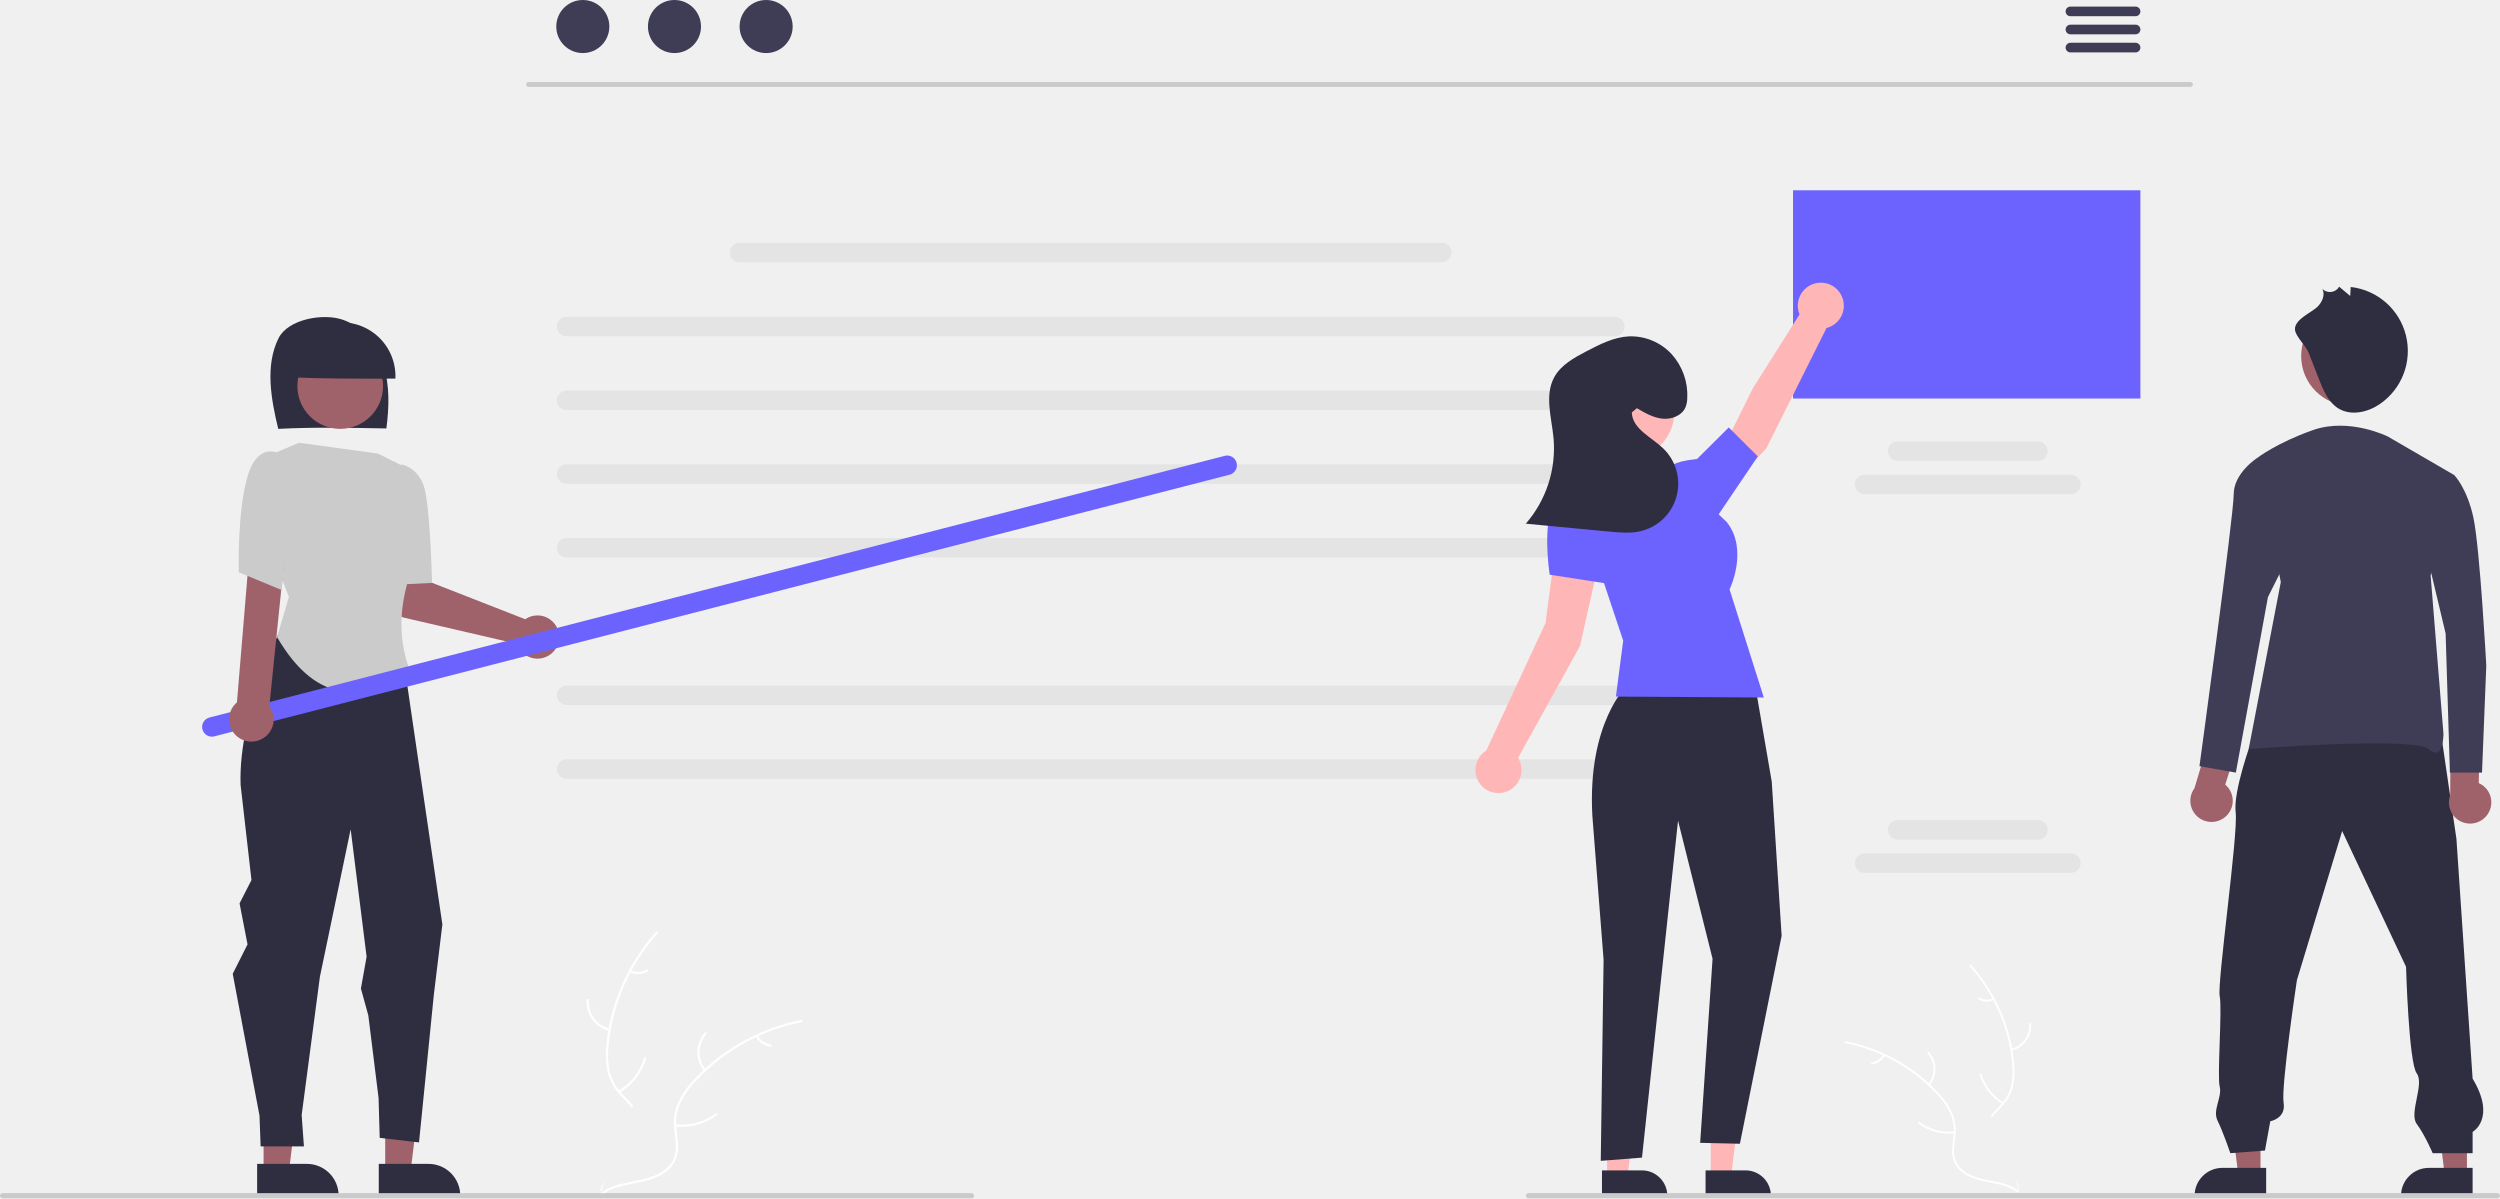
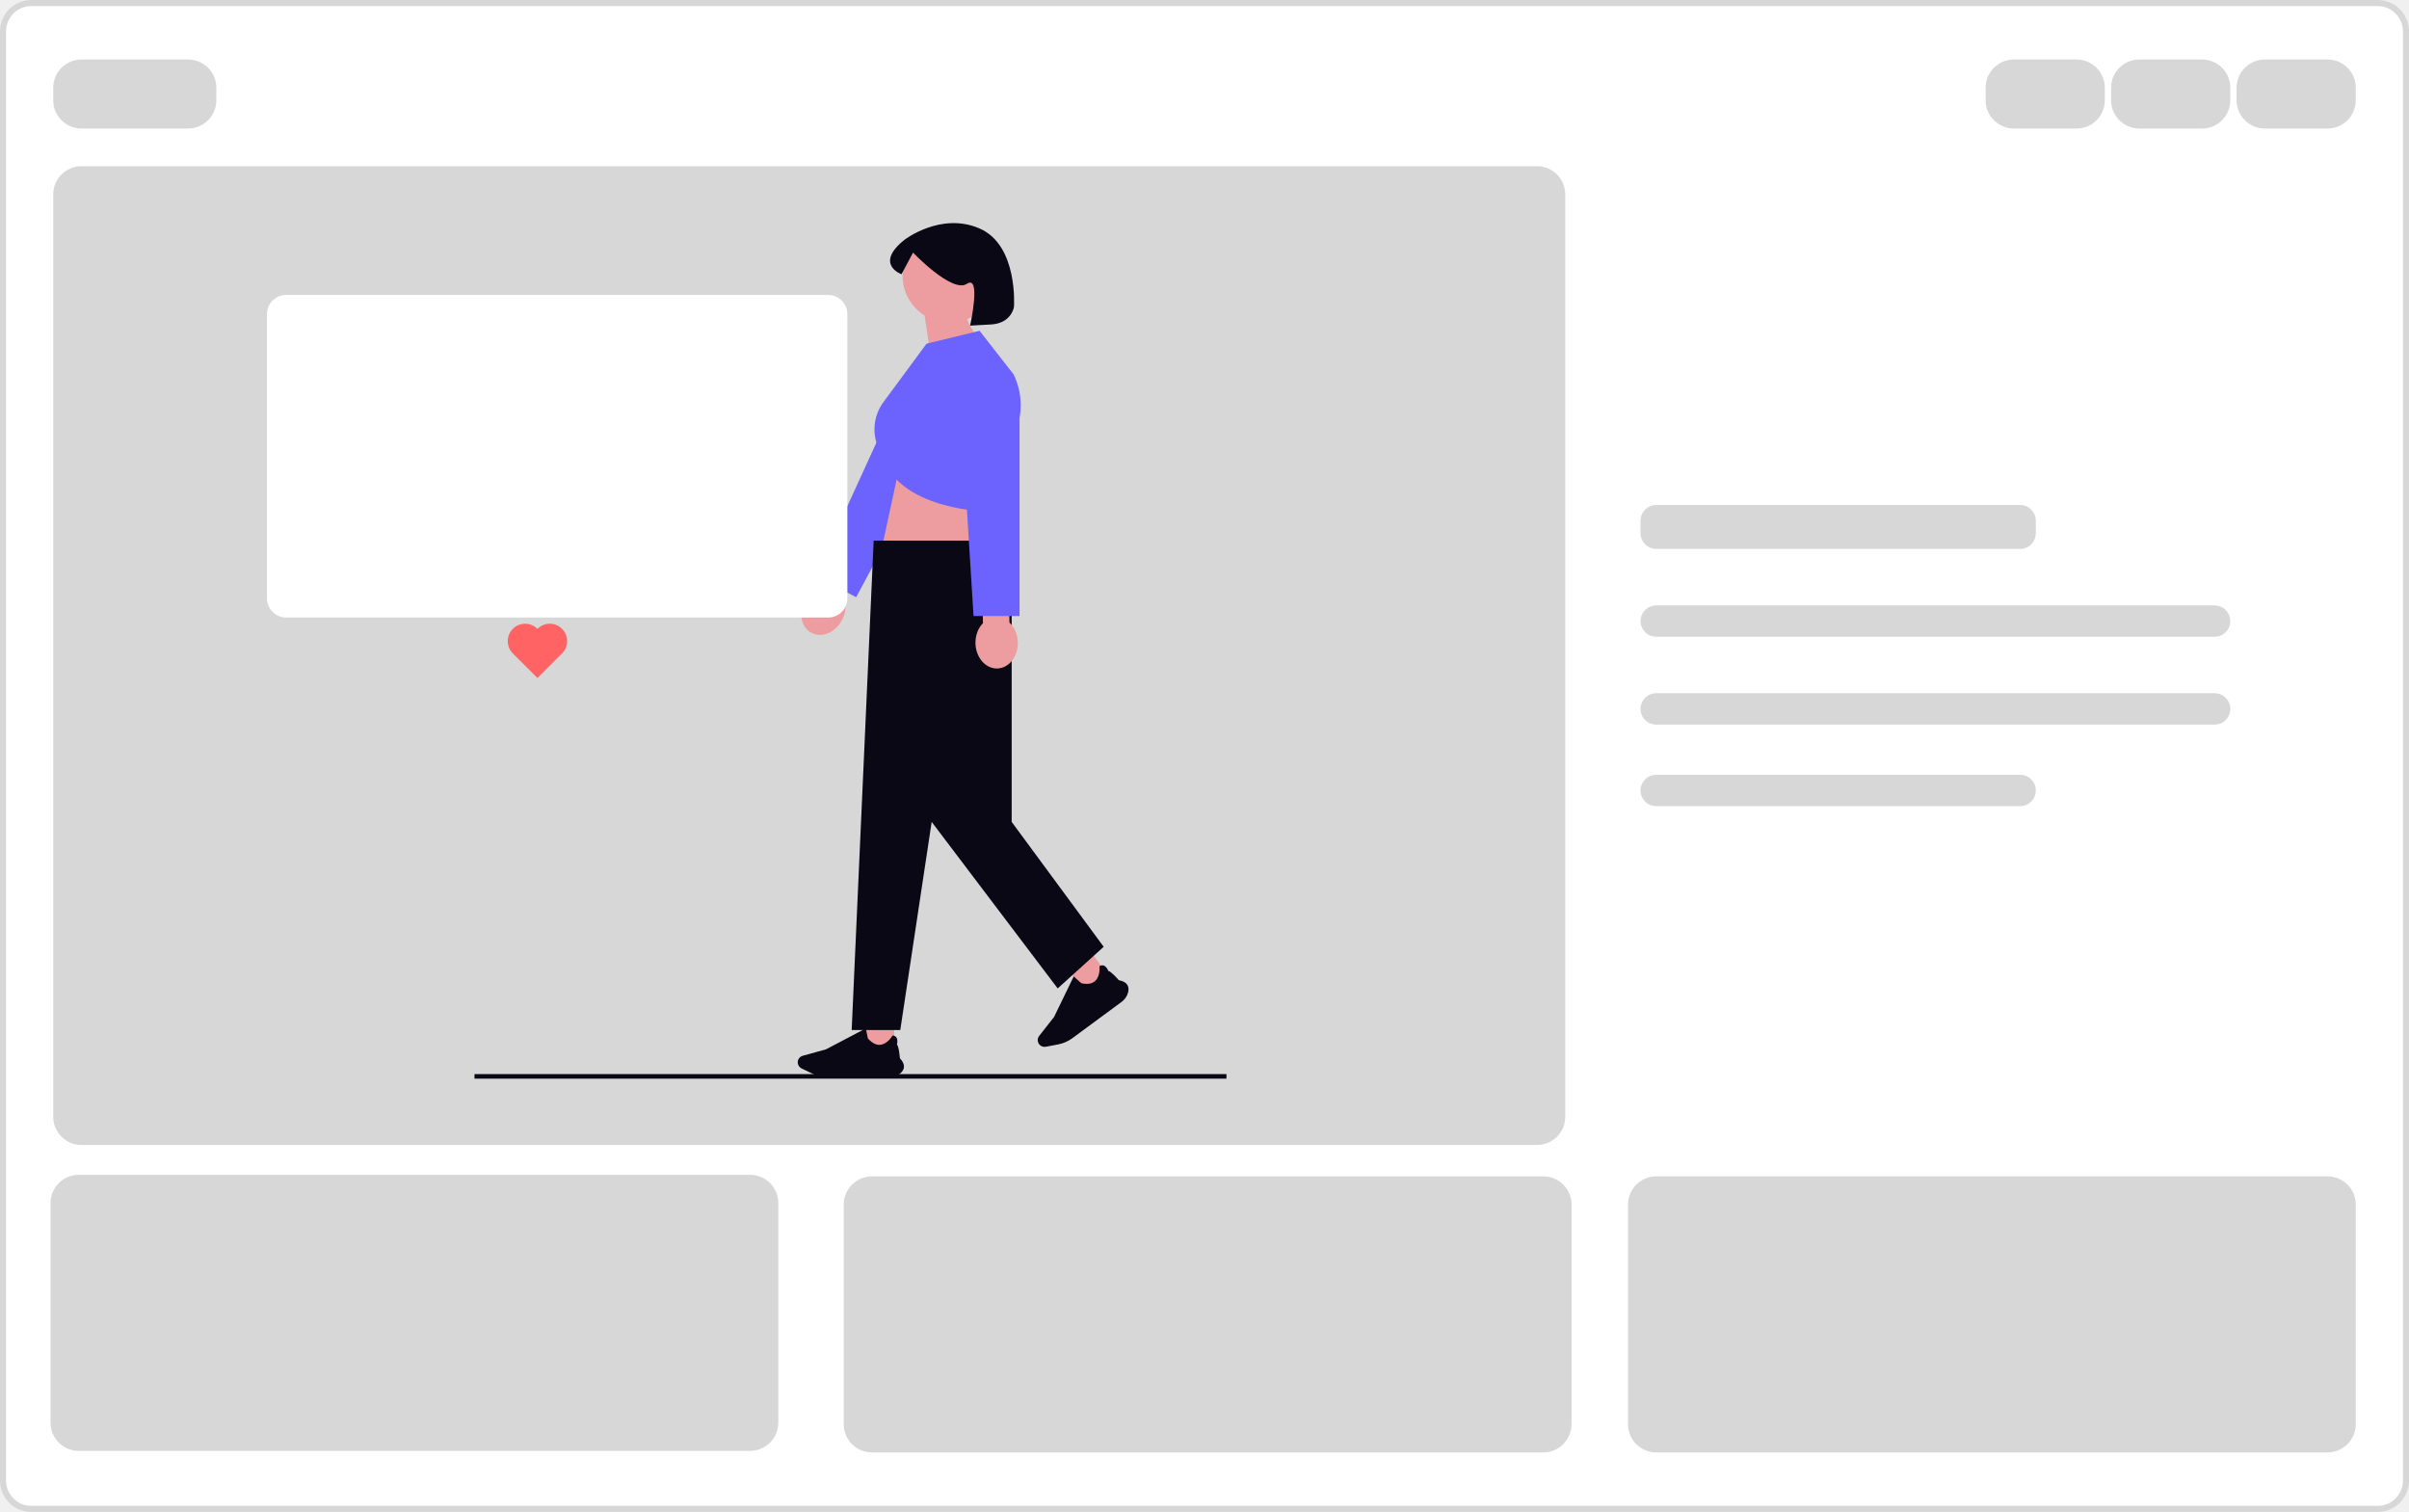
- <svg xmlns="http://www.w3.org/2000/svg" width="983" height="471.149" viewBox="0 0 983 471.149" role="img" artist="Katerina Limpitsouni" source="https://undraw.co/">
-   <path d="M333.732,626.165c2.431-19.55,14.548-38.813,33.193-45.176a90.77,90.77,0,0,0,.004,62.32c2.865,7.75,6.859,16.071,4.164,23.882-1.677,4.86-5.779,8.578-10.364,10.903-4.585,2.325-9.674,3.433-14.7,4.519l-.989.818C337.063,665.418,331.301,645.715,333.732,626.165Z" transform="translate(-108.5 -214.4253)" fill="#f0f0f0" />
-   <path d="M367.11,581.359a77.584,77.584,0,0,0-19.287,43.664,33.41,33.41,0,0,0,.38,10.461,19.162,19.162,0,0,0,4.766,8.888c2.148,2.36,4.619,4.526,6.156,7.367a11.733,11.733,0,0,1,.573,9.579c-1.357,3.892-4.032,7.065-6.755,10.076-3.024,3.344-6.217,6.769-7.503,11.202-.156.537-.98.264-.825-.272,2.236-7.712,9.723-12.093,13.293-19.039,1.666-3.241,2.365-7.004.803-10.426-1.366-2.992-3.912-5.227-6.107-7.598a20.448,20.448,0,0,1-4.984-8.517,30.887,30.887,0,0,1-.781-10.408,75.271,75.271,0,0,1,5.497-22.874,78.96,78.96,0,0,1,14.198-22.753c.371-.416.943.238.575.651Z" transform="translate(-108.5 -214.4253)" fill="#fff" />
-   <path d="M348.057,619.769a11.64,11.64,0,0,1-8.86-12.193c.044-.557.912-.514.867.043a10.778,10.778,0,0,0,8.265,11.326c.544.129.268.953-.272.825Z" transform="translate(-108.5 -214.4253)" fill="#fff" />
-   <path d="M351.722,643.319a22.435,22.435,0,0,0,10.019-12.921c.158-.537.982-.264.825.272a23.336,23.336,0,0,1-10.453,13.424c-.481.286-.869-.491-.391-.776Z" transform="translate(-108.5 -214.4253)" fill="#fff" />
-   <path d="M356.544,595.945a6.589,6.589,0,0,0,6.244-.317c.478-.292.865.486.391.776a7.383,7.383,0,0,1-6.907.366.449.449,0,0,1-.276-.548.436.436,0,0,1,.548-.276Z" transform="translate(-108.5 -214.4253)" fill="#fff" />
-   <path d="M423.758,615.909c-.293.191-.586.381-.88.579a86.772,86.772,0,0,0-11.095,8.662c-.271.242-.542.491-.806.74a91.477,91.477,0,0,0-19.867,27.195,88.835,88.835,0,0,0-4.866,12.59c-1.796,5.958-3.268,12.561-6.823,17.434a15.241,15.241,0,0,1-1.187,1.466H346.115c-.073-.037-.146-.066-.22-.103l-1.282.059c.052-.227.11-.462.161-.689.029-.132.066-.264.095-.396.022-.088.044-.176.059-.257.007-.029.015-.059.022-.081.015-.081.037-.154.052-.227q.484-1.968.997-3.935c0-.007,0-.007.007-.015a130.62,130.62,0,0,1,10.992-28.859c.147-.271.293-.55.454-.821a84.768,84.768,0,0,1,7.614-11.549,74.937,74.937,0,0,1,4.991-5.709,62.317,62.317,0,0,1,15.594-11.681c11.52-6.082,24.857-8.413,37.169-4.697C423.135,615.711,423.443,615.806,423.758,615.909Z" transform="translate(-108.5 -214.4253)" fill="#f0f0f0" />
-   <path d="M423.686,616.316a77.584,77.584,0,0,0-41.689,23.251,33.41,33.41,0,0,0-5.995,8.582,19.162,19.162,0,0,0-1.546,9.966c.294,3.178.963,6.394.48,9.588a11.733,11.733,0,0,1-5.309,7.993c-3.427,2.291-7.472,3.213-11.46,3.978-4.427.849-9.039,1.661-12.735,4.427-.448.335-.941-.379-.494-.714,6.429-4.811,15.044-3.802,22.077-7.198,3.282-1.585,6.106-4.168,6.919-7.841.711-3.211.024-6.529-.302-9.744a20.448,20.448,0,0,1,1.148-9.801,30.887,30.887,0,0,1,5.643-8.78,75.27,75.27,0,0,1,18.161-14.954,78.96,78.96,0,0,1,25.035-9.619c.547-.108.61.758.067.866Z" transform="translate(-108.5 -214.4253)" fill="#fff" />
-   <path d="M385.348,635.513a11.64,11.64,0,0,1,.267-15.07c.371-.418,1.038.138.667.557a10.778,10.778,0,0,0-.219,14.019c.356.43-.36.922-.714.494Z" transform="translate(-108.5 -214.4253)" fill="#fff" />
-   <path d="M374.095,656.524a22.435,22.435,0,0,0,15.779-4.285c.449-.333.943.381.494.714a23.336,23.336,0,0,1-16.428,4.425c-.556-.062-.398-.916.155-.854Z" transform="translate(-108.5 -214.4253)" fill="#fff" />
-   <path d="M406.468,621.601a6.589,6.589,0,0,0,5.176,3.506c.557.055.398.909-.155.854a7.383,7.383,0,0,1-5.735-3.866.449.449,0,0,1,.11-.604.436.436,0,0,1,.604.11Z" transform="translate(-108.5 -214.4253)" fill="#fff" />
-   <path d="M911.84,633.079c-2.102-16.902-12.577-33.555-28.696-39.055a78.472,78.472,0,0,1-.004,53.876c-2.477,6.7-5.929,13.894-3.6,20.646,1.45,4.202,4.996,7.416,8.96,9.426,3.964,2.01,8.364,2.968,12.708,3.907l.855.707C908.96,667.013,913.942,649.98,911.84,633.079Z" transform="translate(-108.5 -214.4253)" fill="#f0f0f0" />
-   <path d="M882.984,594.343a67.072,67.072,0,0,1,16.674,37.748,28.883,28.883,0,0,1-.329,9.044,16.566,16.566,0,0,1-4.12,7.684c-1.857,2.04-3.993,3.912-5.322,6.369a10.143,10.143,0,0,0-.496,8.281c1.173,3.365,3.485,6.107,5.84,8.711,2.614,2.891,5.375,5.852,6.486,9.684.135.464.847.228.713-.235-1.933-6.667-8.405-10.455-11.492-16.46-1.44-2.802-2.045-6.055-.695-9.013,1.181-2.587,3.382-4.519,5.28-6.569a17.677,17.677,0,0,0,4.309-7.363,26.702,26.702,0,0,0,.675-8.998,65.072,65.072,0,0,0-4.753-19.775,68.262,68.262,0,0,0-12.274-19.67c-.321-.359-.816.206-.497.563Z" transform="translate(-108.5 -214.4253)" fill="#fff" />
-   <path d="M899.456,627.549a10.063,10.063,0,0,0,7.66-10.541c-.038-.481-.788-.445-.75.037a9.318,9.318,0,0,1-7.145,9.791c-.47.112-.232.824.235.713Z" transform="translate(-108.5 -214.4253)" fill="#fff" />
-   <path d="M896.288,647.909a19.396,19.396,0,0,1-8.661-11.17c-.136-.464-.849-.228-.713.235a20.174,20.174,0,0,0,9.037,11.606c.416.247.752-.425.338-.67Z" transform="translate(-108.5 -214.4253)" fill="#fff" />
-   <path d="M892.119,606.953a5.696,5.696,0,0,1-5.398-.274c-.413-.252-.748.42-.338.67a6.383,6.383,0,0,0,5.971.316.388.388,0,0,0,.239-.474.377.377,0,0,0-.474-.239Z" transform="translate(-108.5 -214.4253)" fill="#fff" />
-   <path d="M834.011,624.212c.253.165.507.329.76.501a75.016,75.016,0,0,1,9.592,7.488c.234.209.469.424.697.64a79.083,79.083,0,0,1,17.175,23.511,76.799,76.799,0,0,1,4.207,10.884c1.552,5.151,2.826,10.859,5.898,15.072a13.174,13.174,0,0,0,1.026,1.267h27.768c.063-.032.127-.057.19-.089l1.109.051c-.045-.196-.095-.399-.14-.596-.025-.114-.057-.228-.082-.342-.019-.076-.038-.152-.051-.222-.006-.025-.013-.051-.019-.07-.013-.07-.032-.133-.045-.196q-.418-1.701-.862-3.402c0-.006,0-.006-.006-.013a112.922,112.922,0,0,0-9.503-24.949c-.127-.234-.253-.475-.393-.71a73.284,73.284,0,0,0-6.583-9.985,64.785,64.785,0,0,0-4.314-4.935,53.874,53.874,0,0,0-13.482-10.099c-9.959-5.258-21.49-7.273-32.133-4.061C834.55,624.041,834.284,624.123,834.011,624.212Z" transform="translate(-108.5 -214.4253)" fill="#f0f0f0" />
-   <path d="M834.074,624.565a67.073,67.073,0,0,1,36.04,20.101,28.884,28.884,0,0,1,5.183,7.419,16.566,16.566,0,0,1,1.336,8.616c-.254,2.747-.833,5.528-.415,8.289a10.143,10.143,0,0,0,4.59,6.91c2.963,1.98,6.46,2.778,9.907,3.439,3.828.734,7.815,1.436,11.009,3.827.387.29.814-.328.427-.617-5.558-4.16-13.006-3.287-19.086-6.223-2.837-1.37-5.278-3.604-5.981-6.778-.615-2.776-.021-5.644.261-8.423a17.677,17.677,0,0,0-.993-8.473,26.703,26.703,0,0,0-4.878-7.591,65.072,65.072,0,0,0-15.7-12.928,68.262,68.262,0,0,0-21.643-8.316c-.473-.094-.527.655-.058.749Z" transform="translate(-108.5 -214.4253)" fill="#fff" />
-   <path d="M867.218,641.16a10.063,10.063,0,0,0-.231-13.028c-.32-.361-.897.12-.576.481a9.318,9.318,0,0,1,.19,12.12c-.308.372.311.797.617.427Z" transform="translate(-108.5 -214.4253)" fill="#fff" />
-   <path d="M876.946,659.324a19.396,19.396,0,0,1-13.641-3.704c-.388-.288-.815.329-.427.617a20.174,20.174,0,0,0,14.202,3.826c.481-.053.344-.792-.134-.739Z" transform="translate(-108.5 -214.4253)" fill="#fff" />
-   <path d="M848.959,629.133a5.696,5.696,0,0,1-4.475,3.031c-.481.047-.344.786.134.739a6.383,6.383,0,0,0,4.958-3.342.388.388,0,0,0-.095-.522.377.377,0,0,0-.522.095Z" transform="translate(-108.5 -214.4253)" fill="#fff" />
-   <path d="M969.8,248.57H316.312a.948.948,0,0,1,0-1.897H969.8a.948.948,0,1,1,0,1.897Z" transform="translate(-108.5 -214.4253)" fill="#cacaca" />
-   <circle cx="229.16" cy="10.433" r="10.433" fill="#3f3d56" />
-   <circle cx="265.201" cy="10.433" r="10.433" fill="#3f3d56" />
-   <circle cx="301.242" cy="10.433" r="10.433" fill="#3f3d56" />
-   <path d="M948.205,220.807H922.597a1.897,1.897,0,0,1,0-3.794h25.608a1.897,1.897,0,1,1,0,3.794Z" transform="translate(-108.5 -214.4253)" fill="#3f3d56" />
-   <path d="M948.205,227.92H922.597a1.897,1.897,0,0,1,0-3.794h25.608a1.897,1.897,0,1,1,0,3.794Z" transform="translate(-108.5 -214.4253)" fill="#3f3d56" />
-   <path d="M948.205,235.034H922.597a1.897,1.897,0,0,1,0-3.794h25.608a1.897,1.897,0,1,1,0,3.794Z" transform="translate(-108.5 -214.4253)" fill="#3f3d56" />
-   <rect x="705.024" y="74.816" width="136.578" height="81.887" fill="#6c63ff" />
-   <path d="M922.854,408.747H841.591a3.828,3.828,0,0,1,0-7.655h81.264a3.828,3.828,0,0,1,0,7.655Z" transform="translate(-108.5 -214.4253)" fill="#e4e4e4" />
-   <path d="M909.752,395.645h-55.059a3.828,3.828,0,1,1,0-7.655h55.059a3.828,3.828,0,1,1,0,7.655Z" transform="translate(-108.5 -214.4253)" fill="#e4e4e4" />
-   <rect x="705.024" y="223.724" width="136.578" height="81.887" fill="#f0f0f0" />
-   <path d="M922.854,557.655H841.591a3.828,3.828,0,0,1,0-7.655h81.264a3.828,3.828,0,0,1,0,7.655Z" transform="translate(-108.5 -214.4253)" fill="#e4e4e4" />
-   <path d="M909.752,544.553h-55.059a3.828,3.828,0,1,1,0-7.655h55.059a3.828,3.828,0,1,1,0,7.655Z" transform="translate(-108.5 -214.4253)" fill="#e4e4e4" />
-   <path d="M743.488,346.655H331.225a3.828,3.828,0,0,1,0-7.655H743.488a3.828,3.828,0,0,1,0,7.655Z" transform="translate(-108.5 -214.4253)" fill="#e4e4e4" />
-   <path d="M743.488,375.655H331.225a3.828,3.828,0,0,1,0-7.655H743.488a3.828,3.828,0,0,1,0,7.655Z" transform="translate(-108.5 -214.4253)" fill="#e4e4e4" />
-   <path d="M743.488,404.655H331.225a3.828,3.828,0,0,1,0-7.655H743.488a3.828,3.828,0,0,1,0,7.655Z" transform="translate(-108.5 -214.4253)" fill="#e4e4e4" />
-   <path d="M743.488,433.655H331.225a3.828,3.828,0,0,1,0-7.655H743.488a3.828,3.828,0,0,1,0,7.655Z" transform="translate(-108.5 -214.4253)" fill="#e4e4e4" />
-   <path d="M743.488,491.655H331.225a3.828,3.828,0,0,1,0-7.655H743.488a3.828,3.828,0,0,1,0,7.655Z" transform="translate(-108.5 -214.4253)" fill="#e4e4e4" />
-   <path d="M743.488,520.655H331.225a3.828,3.828,0,0,1,0-7.655H743.488a3.828,3.828,0,0,1,0,7.655Z" transform="translate(-108.5 -214.4253)" fill="#e4e4e4" />
-   <path d="M675.386,317.553H399.327a3.828,3.828,0,1,1,0-7.655h276.059a3.828,3.828,0,1,1,0,7.655Z" transform="translate(-108.5 -214.4253)" fill="#e4e4e4" />
-   <polygon points="672.663 462.791 680.633 462.791 684.425 432.047 672.662 432.048 672.663 462.791" fill="#ffb6b6" />
-   <path d="M779.13,674.614l15.697-.001h.001a10.004,10.004,0,0,1,10.003,10.003v.325l-25.7.001Z" transform="translate(-108.5 -214.4253)" fill="#2f2e41" />
-   <polygon points="631.925 462.791 639.895 462.791 643.687 432.047 631.923 432.048 631.925 462.791" fill="#ffb6b6" />
-   <path d="M738.392,674.614l15.697-.001h.001a10.004,10.004,0,0,1,10.003,10.003v.325l-25.7.001Z" transform="translate(-108.5 -214.4253)" fill="#2f2e41" />
-   <path d="M833.498,334.628a9.053,9.053,0,1,0-17.426,3.439l-18.317,28.98-11.402,22.98,9.41,8.351,7.241-7.621,23.683-47.366A9.048,9.048,0,0,0,833.498,334.628Z" transform="translate(-108.5 -214.4253)" fill="#ffb6b6" />
-   <path d="M738.442,429.684l-17.954-2.783-4.277,32.481-23.302,50.145a9.057,9.057,0,1,0,12.483,2.904l24.364-43.995Z" transform="translate(-108.5 -214.4253)" fill="#ffb6b6" />
-   <path d="M748.391,483.794s-15.789,14.6-13.782,51.31l4.423,56.712-1.115,79.054,16.217-1.274,14.168-132.484,13.579,54.318L777.005,663.787l15.621.362,16.413-81.773L805.149,521.761,798.614,483.794Z" transform="translate(-108.5 -214.4253)" fill="#2f2e41" />
-   <path d="M765.283,398.3l-37.721,10.562,19.18,57.465-2.867,21.984,58.16.377-13.469-42.491s7.559-15.544-1.072-26.439Z" transform="translate(-108.5 -214.4253)" fill="#6c63ff" />
-   <path d="M760.757,407.353l4.526-9.053s-.146-2.275,10.489-3.401l12.478-12.402L799.672,393.88l-19.3,28.561Z" transform="translate(-108.5 -214.4253)" fill="#6c63ff" />
-   <path d="M742.651,416.406s-13.579-15.088-21.124-7.544-3.676,31.533-3.676,31.533l23.497,3.646Z" transform="translate(-108.5 -214.4253)" fill="#6c63ff" />
-   <path id="a1b14455-bb06-4eca-a63d-5bd2b70c7569-147" data-name="Ellipse 358" d="M749.538,358.407c23.126.104,23.124,35.266-.001,35.367C726.412,393.67,726.414,358.508,749.538,358.407Z" transform="translate(-108.5 -214.4253)" fill="#ffb6b6" />
-   <path d="M752.113,374.922c3.126,1.841,6.374,3.724,9.98,4.118s7.689-1.123,9.136-4.45a10.265,10.265,0,0,0,.708-3.616,24.036,24.036,0,0,0-6.084-17.224,21.797,21.797,0,0,0-16.727-7.072c-5.975.26-11.497,3.088-16.8,5.856-4.876,2.545-10.025,5.349-12.674,10.169-3.926,7.142-1.064,15.887-.302,24.002a45.217,45.217,0,0,1-10.901,33.632l32.904,3.118c4.004.379,8.088.754,12.013-.122a19.201,19.201,0,0,0,9.132-32.572c-4.67-4.496-12.181-7.68-12.366-14.16" transform="translate(-108.5 -214.4253)" fill="#2f2e41" />
-   <polygon points="888.827 462.055 880.097 462.055 875.944 428.383 888.828 428.383 888.827 462.055" fill="#9f616a" />
-   <path d="M999.553,684.942l-28.148-.001v-.356A10.957,10.957,0,0,1,982.361,673.629h.001l17.192.001Z" transform="translate(-108.5 -214.4253)" fill="#2f2e41" />
-   <polygon points="970.002 462.055 961.272 462.055 957.119 428.383 970.003 428.383 970.002 462.055" fill="#9f616a" />
-   <path d="M1080.728,684.942l-28.148-.001v-.356a10.957,10.957,0,0,1,10.956-10.956h.001l17.192.001Z" transform="translate(-108.5 -214.4253)" fill="#2f2e41" />
-   <path d="M993.847,505.604s-7.328,19.889-6.281,28.263-7.327,66.994-6.281,72.228-1.047,31.404,0,35.591-2.938,9.188-.844,13.376,5.032,12.794,5.032,12.794l13.608-1.047,2.094-11.515s6.281-1.047,5.234-7.328,5.234-48.152,5.234-48.152l17.795-58.62,25.123,53.386s1.047,37.684,4.187,41.871-3.14,15.702,0,19.889,6.281,11.515,6.281,11.515h15.702v-8.374s9.421-5.234,0-20.936l-6.366-94.296-6.281-42.918Z" transform="translate(-108.5 -214.4253)" fill="#2f2e41" />
-   <circle cx="924.37" cy="140.004" r="19.551" fill="#a0616a" />
-   <path d="M1016.232,353.081q2.069,5.287,4.139,10.574c1.696,4.333,3.639,8.969,7.614,11.388,4.908,2.986,11.463,1.53,16.212-1.704a25.316,25.316,0,0,0-11.395-46.077l-.196,3.539-4.343-3.64a4.222,4.222,0,0,1-6.563.928c1.141,2.365-.176,5.249-2.077,7.061-2.336,2.225-9.017,4.9-8.74,8.878C1011.066,346.682,1015.155,350.329,1016.232,353.081Z" transform="translate(-108.5 -214.4253)" fill="#2f2e41" />
-   <path d="M1086.688,534.525a8.279,8.279,0,0,0-3.547-12.188l.391-18.914-11.436-3.041L1071.919,527.1a8.323,8.323,0,0,0,14.769,7.425Z" transform="translate(-108.5 -214.4253)" fill="#9f616a" />
-   <path d="M1047.393,386.064s-15.151-7.575-29.46-2.525-21.884,10.942-21.884,10.942l9.259,48.819-12.626,65.653s64.812-5.05,70.703,0,5.892-5.892,5.892-5.892l-5.05-62.286,9.259-39.56Z" transform="translate(-108.5 -214.4253)" fill="#3f3d56" />
-   <path d="M983.447,535.645a8.278,8.278,0,0,0,.017-12.694l5.685-18.043-10.122-6.129L971.357,524.372a8.323,8.323,0,0,0,12.091,11.273Z" transform="translate(-108.5 -214.4253)" fill="#9f616a" />
-   <path d="M1001.941,394.482h-5.892s-9.259,5.892-9.259,14.309S973.323,515.688,973.323,515.688l14.309,2.525,12.626-69.02,9.259-18.518Z" transform="translate(-108.5 -214.4253)" fill="#3f3d56" />
-   <path d="M1057.494,401.215h15.992s5.05,5.05,7.575,16.834,5.05,58.078,5.05,58.078l-1.683,42.085h-12.626l-1.683-54.711-8.417-35.352Z" transform="translate(-108.5 -214.4253)" fill="#3f3d56" />
-   <path d="M316.181,457.229a8.533,8.533,0,0,0-1.159.679L277.58,443.272l-1.484-9.653-14.86.336.967,17.344a6.485,6.485,0,0,0,5.009,5.956l44.552,10.335a8.509,8.509,0,1,0,4.417-10.362Z" transform="translate(-108.5 -214.4253)" fill="#9f616a" />
-   <polygon points="151.465 460.884 161.403 460.883 166.13 422.552 151.463 422.552 151.465 460.884" fill="#9f616a" />
-   <path d="M257.43,672.065l19.571-.001h.001A12.473,12.473,0,0,1,289.474,684.536v.405l-32.044.001Z" transform="translate(-108.5 -214.4253)" fill="#2f2e41" />
-   <polygon points="103.639 460.884 113.577 460.883 118.305 422.552 103.638 422.552 103.639 460.884" fill="#9f616a" />
-   <path d="M209.604,672.065l19.571-.001h.001A12.473,12.473,0,0,1,241.649,684.536v.405l-32.044.001Z" transform="translate(-108.5 -214.4253)" fill="#2f2e41" />
-   <path d="M217.902,383.059c-2.83-11.686-5.228-24.866.11-35.629,3.704-7.468,17.404-9.983,25.258-7.292s13.532,9.99,16.029,17.948,2.207,16.534,1.119,24.807C245.973,382.615,231.529,382.338,217.902,383.059Z" transform="translate(-108.5 -214.4253)" fill="#2f2e41" />
-   <circle cx="133.777" cy="151.787" r="16.843" fill="#9f616a" />
-   <path d="M221.686,362.743a21.156,21.156,0,1,1,42.286.557C249.555,363.331,235.139,363.362,221.686,362.743Z" transform="translate(-108.5 -214.4253)" fill="#2f2e41" />
-   <path d="M228.298,445.197l-7.044,11.74s-19.292,36.182-18.144,66.173l4.269,37.356-4.685,9.167,3.136,16.129-5.824,11.554,10.528,55.778.448,12.097h17.025l-.896-12.321,7.168-54.34,12.097-58.018,6.272,50.083-2.24,12.545,2.912,10.528,4.032,32.481.448,15.681,15.457,1.792,5.824-58.018,3.36-27.682L264.433,455.181Z" transform="translate(-108.5 -214.4253)" fill="#2f2e41" />
-   <path d="M226.064,388.509l-10.487,4.454-5.89,24.377,12.402,31.76-4.636,15.869c14.034,24.006,31.405,27.494,51.845,12.099-4.326-12.146-3.701-24.635.61-37.38,0,0,10.753-10.013,3.241-23.03l-7.165-19.448-8.871-4.435Z" transform="translate(-108.5 -214.4253)" fill="#cbcbcb" />
-   <path d="M263.917,401.449l2.381-4.421s6.279.944,8.843,8.503,3.231,38.092,3.231,38.092l-13.434.68Z" transform="translate(-108.5 -214.4253)" fill="#cbcbcb" />
-   <path d="M591.921,401.091,192.702,503.977a3.828,3.828,0,0,1-1.91-7.413L590.011,393.678a3.828,3.828,0,1,1,1.91,7.413Z" transform="translate(-108.5 -214.4253)" fill="#6c63ff" />
-   <path d="M211.289,505.081a8.708,8.708,0,0,0,3.114-12.985l6.512-63.665H206.842l-5.175,62.165a8.755,8.755,0,0,0,9.621,14.484Z" transform="translate(-108.5 -214.4253)" fill="#9f616a" />
-   <path d="M224.147,400.163l-4.932-6.972s-8.673-5.88-13.094,7.652-3.741,38.602-3.741,38.602l16.835,6.972Z" transform="translate(-108.5 -214.4253)" fill="#cbcbcb" />
-   <path d="M490.5,685.575h-381a1,1,0,0,1,0-2h381a1,1,0,0,1,0,2Z" transform="translate(-108.5 -214.4253)" fill="#cacaca" />
-   <path d="M1090.5,685.575h-381a1,1,0,0,1,0-2h381a1,1,0,0,1,0,2Z" transform="translate(-108.5 -214.4253)" fill="#cacaca" />
+ <svg xmlns="http://www.w3.org/2000/svg" width="793.201" height="497.792" viewBox="0 0 793.201 497.792" role="img" artist="Katerina Limpitsouni" source="https://undraw.co/">
+   <path d="m782.905,496.792H10.296c-5.126,0-9.296-4.17-9.296-9.296V10.296C1,5.17,5.17,1,10.296,1h772.609c5.126,0,9.296,4.17,9.296,9.296v477.2c0,5.126-4.17,9.296-9.296,9.296Z" fill="#fff" stroke-width="0" />
+   <path d="m782.905,496.792H10.296c-5.126,0-9.296-4.17-9.296-9.296V10.296C1,5.17,5.17,1,10.296,1h772.609c5.126,0,9.296,4.17,9.296,9.296v477.2c0,5.126-4.17,9.296-9.296,9.296Z" fill="none" stroke="#d7d7d7" stroke-miterlimit="10" stroke-width="2" />
+   <path d="m61.941,42.316H26.822c-5.126,0-9.296-4.17-9.296-9.296v-4.132c0-5.126,4.17-9.296,9.296-9.296h35.119c5.126,0,9.296,4.17,9.296,9.296v4.132c0,5.126-4.17,9.296-9.296,9.296Z" fill="#d7d7d7" stroke-width="0" />
+   <path d="m683.747,42.316h-20.658c-5.126,0-9.296-4.17-9.296-9.296v-4.132c0-5.126,4.17-9.296,9.296-9.296h20.658c5.126,0,9.296,4.17,9.296,9.296v4.132c0,5.126-4.17,9.296-9.296,9.296Z" fill="#d7d7d7" stroke-width="0" />
+   <path d="m545.338,166.264c-2.849,0-5.165,2.317-5.165,5.165v4.132c0,2.848,2.316,5.165,5.165,5.165h119.816c2.849,0,5.165-2.317,5.165-5.165v-4.132c0-2.848-2.316-5.165-5.165-5.165h-119.816Z" fill="#d7d7d7" stroke-width="0" />
+   <path d="m506.088,376.975H26.822c-5.126,0-9.296-4.17-9.296-9.296V64.007c0-5.126,4.17-9.296,9.296-9.296h479.265c5.126,0,9.296,4.17,9.296,9.296v303.672c0,5.126-4.17,9.296-9.296,9.296Z" fill="#d7d7d7" stroke-width="0" />
+   <path d="m508.154,478.2h-221.041c-5.126,0-9.296-4.17-9.296-9.296v-72.303c0-5.126,4.17-9.296,9.296-9.296h221.041c5.126,0,9.296,4.17,9.296,9.296v72.303c0,5.126-4.17,9.296-9.296,9.296Z" fill="#d7d7d7" stroke-width="0" />
+   <path d="m246.975,477.693H25.935c-5.126,0-9.296-4.17-9.296-9.296v-72.303c0-5.126,4.17-9.296,9.296-9.296h221.041c5.126,0,9.296,4.17,9.296,9.296v72.303c0,5.126-4.17,9.296-9.296,9.296Z" fill="#d7d7d7" stroke-width="0" />
+   <path d="m766.379,387.304c5.126,0,9.296,4.17,9.296,9.296v72.303c0,5.126-4.17,9.296-9.296,9.296h-221.041c-5.126,0-9.296-4.17-9.296-9.296v-72.303c0-5.126,4.17-9.296,9.296-9.296" fill="#d7d7d7" stroke-width="0" />
+   <path d="m545.338,199.317c-2.849,0-5.165,2.317-5.165,5.165s2.316,5.165,5.165,5.165h183.856c2.849,0,5.165-2.317,5.165-5.165s-2.316-5.165-5.165-5.165h-183.856Z" fill="#d7d7d7" stroke-width="0" />
+   <path d="m545.338,228.238c-2.849,0-5.165,2.317-5.165,5.165s2.316,5.165,5.165,5.165h183.856c2.849,0,5.165-2.317,5.165-5.165s-2.316-5.165-5.165-5.165h-183.856Z" fill="#d7d7d7" stroke-width="0" />
+   <path d="m545.338,255.093c-2.849,0-5.165,2.317-5.165,5.165s2.316,5.165,5.165,5.165h119.816c2.849,0,5.165-2.317,5.165-5.165s-2.316-5.165-5.165-5.165" fill="#d7d7d7" stroke-width="0" />
+   <path d="m725.063,42.316h-20.658c-5.126,0-9.296-4.17-9.296-9.296v-4.132c0-5.126,4.17-9.296,9.296-9.296h20.658c5.126,0,9.296,4.17,9.296,9.296v4.132c0,5.126-4.17,9.296-9.296,9.296Z" fill="#d7d7d7" stroke-width="0" />
+   <path d="m766.379,42.316h-20.658c-5.126,0-9.296-4.17-9.296-9.296v-4.132c0-5.126,4.17-9.296,9.296-9.296h20.658c5.126,0,9.296,4.17,9.296,9.296v4.132c0,5.126-4.17,9.296-9.296,9.296Z" fill="#d7d7d7" stroke-width="0" />
+   <path d="m297.191,90.805c0-8.513,6.901-15.414,15.414-15.414s15.414,6.901,15.414,15.414c0,6.464-3.98,11.995-9.622,14.285,1.814,4.095,4.455,7.458,4.455,7.458l-15.191,12.659-3.228-21.334c-4.349-2.725-7.243-7.557-7.243-13.068Z" fill="#ed9da0" stroke-width="0" />
+   <path d="m270.174,193.041l6.761-13.324,7.779,3.948-6.761,13.324c.722,2.1.562,4.676-.643,7.05-2.108,4.153-6.603,6.106-10.04,4.362-3.437-1.744-4.515-6.525-2.407-10.678,1.205-2.374,3.189-4.024,5.31-4.681h0Z" fill="#ed9da0" stroke-width="0" />
+   <polyline points="316.062 132.799 281.904 196.641 268.549 189.496 298.471 124.081" fill="#6c63ff" stroke-width="0" />
+   <path d="m297.403,147.761l-9.31,43.239,40.574,1.415s-5.316-30.029-3.429-35.219l-27.836-9.436h0Z" fill="#ed9da0" stroke-width="0" />
+   <rect x="354.127" y="316.212" width="9.481" height="9.481" transform="translate(-120.4412 275.5663) rotate(-36.39853)" fill="#ed9da0" stroke-width="0" />
+   <path d="m369.312,329.858l-16.222,11.959c-1.387,1.022-3.014,1.732-4.706,2.052l-4.05.767c-.837.159-1.705-.182-2.211-.868-.593-.805-.576-1.916.041-2.702l4.911-6.256,6.465-13.329.037.034c.934.854,2.354,2.139,2.46,2.202,1.997.442,3.53.194,4.557-.738,1.792-1.625,1.431-4.811,1.427-4.843l-.003-.024.021-.013c.488-.287.959-.352,1.398-.191.933.341,1.42,1.565,1.49,1.753.911.128,3.28,2.844,3.471,3.064,1.363.247,2.302.759,2.789,1.521.426.666.509,1.516.246,2.526-.317,1.215-1.07,2.311-2.121,3.085v-0Z" fill="#090814" stroke-width="0" />
+   <rect x="284.944" y="336.593" width="9.481" height="9.481" fill="#ed9da0" stroke-width="0" />
+   <path d="m292.807,354.699h-20.154c-1.723,0-3.454-.394-5.006-1.141l-3.716-1.786c-.768-.369-1.265-1.159-1.265-2.011,0-1.0.673-1.884,1.636-2.151l7.665-2.121,13.113-6.893.01.05c.245,1.242.625,3.118.674,3.232,1.345,1.541,2.726,2.25,4.106,2.111,2.407-.244,4.007-3.023,4.023-3.051l.012-.021.025.003c.564.058.98.286,1.239.676.549.828.214,2.103.159,2.295.658.643.953,4.236.975,4.526.951,1.008,1.402,1.976,1.343,2.879-.052.789-.49,1.522-1.301,2.179-.976.79-2.232,1.225-3.538,1.225h0Z" fill="#090814" stroke-width="0" />
+   <polygon points="333.112 178 287.671 178 280.428 339.129 296.43 339.129 306.77 270.607 348.259 325.425 363.406 311.72 333.112 270.607 333.112 178" fill="#090814" stroke-width="0" />
+   <path d="m305.078,113.154l17.456-4.246,11.189,14.327c2.665,5.437,3.086,11.705,1.171,17.449l-9.278,27.835s-28.308-.472-34.441-16.985l-1.758-3.663c-2.403-5.007-1.858-10.93,1.419-15.414l14.242-19.304h-0Z" fill="#6c63ff" stroke-width="0" />
+   <path d="m333.862,101.036s-.747,5.423-7.592,5.795l-6.845.372s3.758-16.976-1.074-13.754c-4.832,3.222-17.717-10.285-17.717-10.285l-3.802,7.13s-9.083-3.289.983-11.343c0,0,12.011-9.286,24.761-3.71,12.751,5.576,11.285,25.795,11.285,25.795h0Z" fill="#090814" stroke-width="0" />
+   <path d="m323.659,205.181l-.324-14.938,8.722-.189.324,14.938c1.627,1.511,2.701,3.858,2.759,6.519.101,4.656-2.941,8.499-6.794,8.582s-7.059-3.623-7.16-8.28c-.058-2.661.914-5.053,2.474-6.633h-0Z" fill="#ed9da0" stroke-width="0" />
+   <polyline points="335.7 130.416 335.7 202.822 320.553 202.822 316.076 131.027" fill="#6c63ff" stroke-width="0" />
+   <polyline points="156.234 354.389 175.659 354.389 192.925 354.389 193.62 354.389 208.82 354.389 312.914 354.389 337.685 354.389 403.83 354.389" fill="none" stroke="#090814" stroke-miterlimit="10" stroke-width="1.5" />
+   <path d="m272.692,203.316H94.218c-3.482,0-6.315-2.833-6.315-6.315v-93.584c0-3.482,2.833-6.315,6.315-6.315h178.474c3.482,0,6.315,2.833,6.315,6.315v93.584c0,3.482-2.833,6.315-6.315,6.315h-0Z" fill="#fff" stroke-width="0" />
+   <path d="m177.007,207.015l-.046-.046-.046.046c-2.221-2.219-5.82-2.216-8.039.005-2.219,2.222-2.264,5.866-.043,8.085h0l8.133,8.125,8.128-8.135h0c2.219-2.222,2.172-5.866-.047-8.085-2.221-2.219-5.82-2.216-8.039.005h0l-.001.001-0.0 0Z" fill="#ff6363" stroke-width="0" />
</svg>
